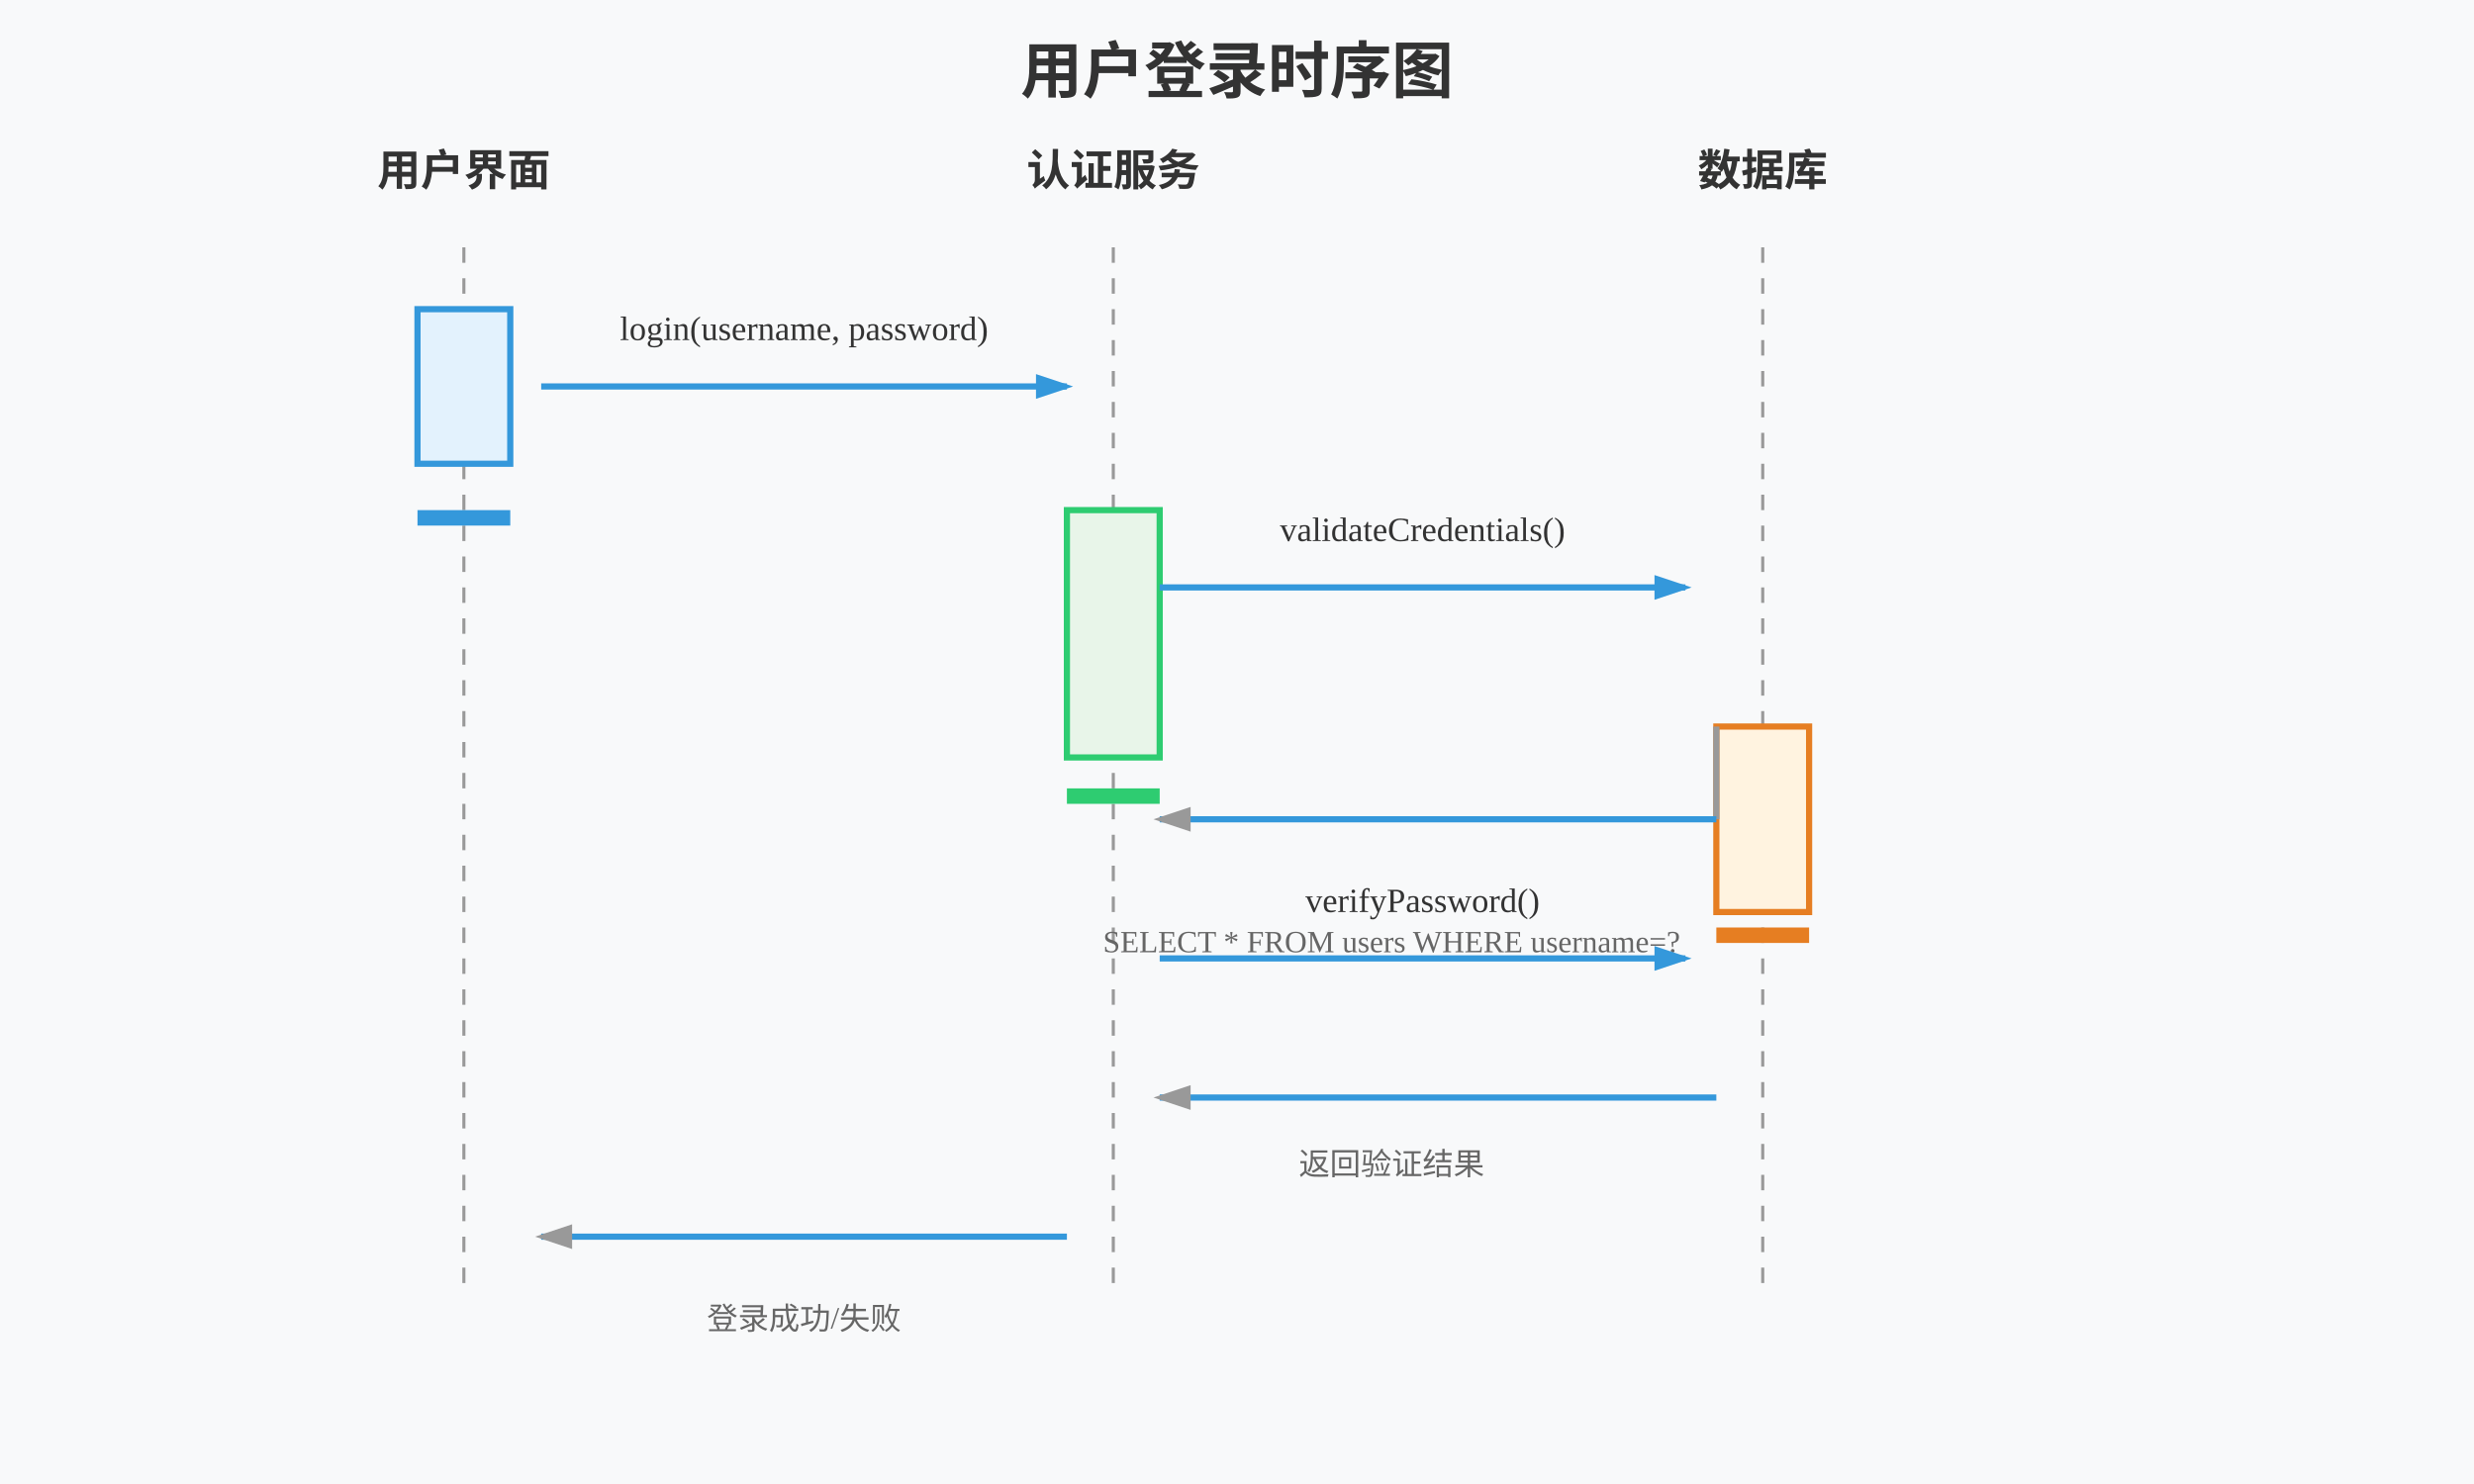
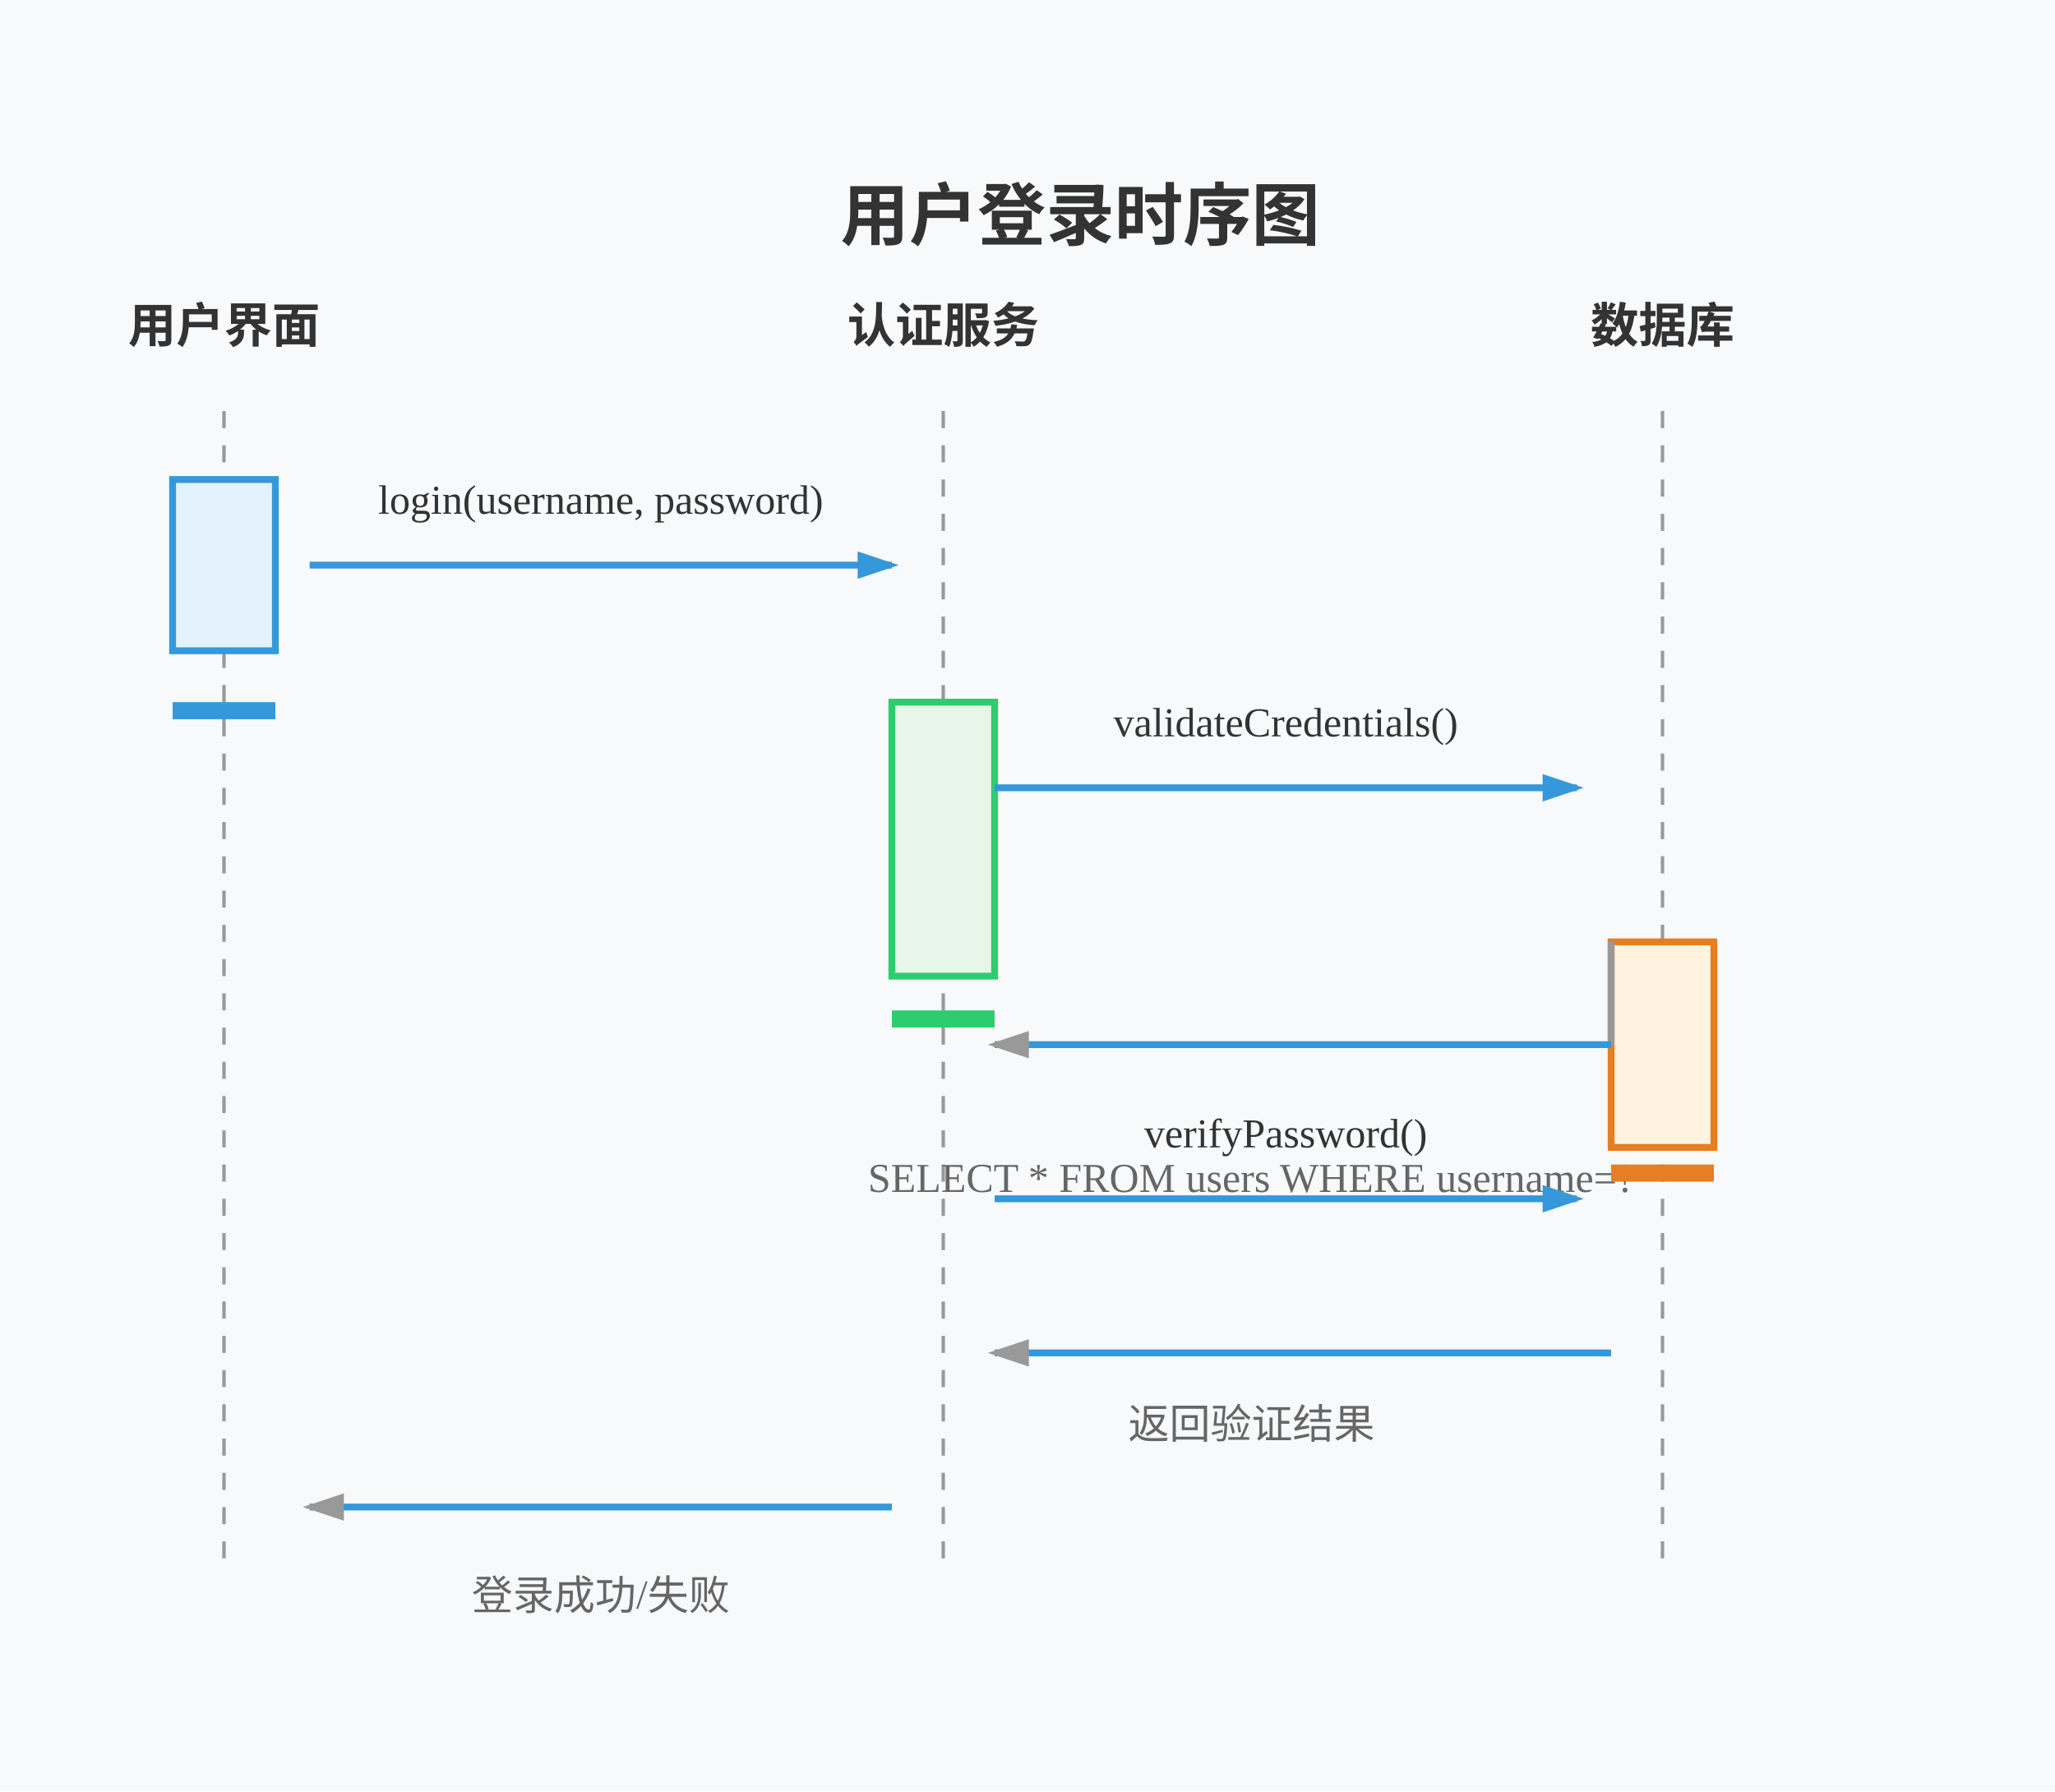
- <svg xmlns="http://www.w3.org/2000/svg" width="800" height="480" viewBox="0 0 800 480">
+ <svg xmlns="http://www.w3.org/2000/svg" width="600" height="523" viewBox="0 0 600 523" role="img" aria-labelledby="title desc">
  <defs>
    <marker id="arrowhead" markerWidth="6" markerHeight="4" refX="5" refY="2" orient="auto">
      <polygon points="0 0, 6 2, 0 4" fill="#999999" />
    </marker>
    <marker id="arrowBlue" markerWidth="6" markerHeight="4" refX="5" refY="2" orient="auto">
      <polygon points="0 0, 6 2, 0 4" fill="#3498db" />
    </marker>
  </defs>
-   <rect width="800" height="480" fill="#f8f9fa" />
-   <text x="400" y="30" text-anchor="middle" font-size="20" font-weight="bold" fill="#333333">用户登录时序图</text>
-   <line x1="150" y1="80" x2="150" y2="420" stroke="#999999" stroke-width="1" stroke-dasharray="5,5" />
-   <text x="150" y="60" text-anchor="middle" fill="#333333" font-size="14" font-weight="bold">用户界面</text>
-   <line x1="360" y1="80" x2="360" y2="420" stroke="#999999" stroke-width="1" stroke-dasharray="5,5" />
-   <text x="360" y="60" text-anchor="middle" fill="#333333" font-size="14" font-weight="bold">认证服务</text>
-   <line x1="570" y1="80" x2="570" y2="420" stroke="#999999" stroke-width="1" stroke-dasharray="5,5" />
-   <text x="570" y="60" text-anchor="middle" fill="#333333" font-size="14" font-weight="bold">数据库</text>
-   <rect x="135" y="100" width="30" height="50" fill="#e3f2fd" stroke="#3498db" stroke-width="2" />
-   <rect x="345" y="165" width="30" height="80" fill="#e8f5e9" stroke="#2ecc71" stroke-width="2" />
-   <rect x="555" y="235" width="30" height="60" fill="#fff3e0" stroke="#e67e22" stroke-width="2" />
-   <line x1="175" y1="125" x2="345" y2="125" stroke="#3498db" stroke-width="2" marker-end="url(#arrowBlue)" />
-   <text x="260" y="110" text-anchor="middle" fill="#333333" font-size="11">login(username, password)</text>
-   <line x1="375" y1="190" x2="545" y2="190" stroke="#3498db" stroke-width="2" marker-end="url(#arrowBlue)" />
-   <text x="460" y="175" text-anchor="middle" fill="#333333" font-size="11">validateCredentials()</text>
-   <line x1="555" y1="235" x2="555" y2="265" stroke="#999999" stroke-width="2" />
-   <line x1="555" y1="265" x2="375" y2="265" stroke="#3498db" stroke-width="2" marker-end="url(#arrowhead)" />
-   <text x="450" y="308" text-anchor="middle" fill="#666666" font-size="10">SELECT * FROM users WHERE username=?</text>
-   <line x1="375" y1="310" x2="545" y2="310" stroke="#3498db" stroke-width="2" marker-end="url(#arrowBlue)" />
-   <text x="460" y="295" text-anchor="middle" fill="#333333" font-size="11">verifyPassword()</text>
-   <line x1="555" y1="355" x2="375" y2="355" stroke="#3498db" stroke-width="2" marker-end="url(#arrowhead)" />
-   <text x="450" y="380" text-anchor="middle" fill="#666666" font-size="10">返回验证结果</text>
-   <line x1="345" y1="400" x2="175" y2="400" stroke="#3498db" stroke-width="2" marker-end="url(#arrowhead)" />
-   <text x="260" y="430" text-anchor="middle" fill="#666666" font-size="10">登录成功/失败</text>
-   <rect x="135" y="165" width="30" height="5" fill="#3498db" />
-   <rect x="345" y="255" width="30" height="5" fill="#2ecc71" />
-   <rect x="555" y="300" width="30" height="5" fill="#e67e22" />
+   <rect width="600" height="523" fill="#f8f9fa" x="0" y="0" />
+   <g transform="translate(-84.6 40)">
+     <text x="400" y="30" text-anchor="middle" font-size="20" font-weight="bold" fill="#333333">用户登录时序图</text>
+     <line x1="150" y1="80" x2="150" y2="420" stroke="#999999" stroke-width="1" stroke-dasharray="5,5" />
+     <text x="150" y="60" text-anchor="middle" fill="#333333" font-size="14" font-weight="bold">用户界面</text>
+     <line x1="360" y1="80" x2="360" y2="420" stroke="#999999" stroke-width="1" stroke-dasharray="5,5" />
+     <text x="360" y="60" text-anchor="middle" fill="#333333" font-size="14" font-weight="bold">认证服务</text>
+     <line x1="570" y1="80" x2="570" y2="420" stroke="#999999" stroke-width="1" stroke-dasharray="5,5" />
+     <text x="570" y="60" text-anchor="middle" fill="#333333" font-size="14" font-weight="bold">数据库</text>
+     <rect x="135" y="100" width="30" height="50" fill="#e3f2fd" stroke="#3498db" stroke-width="2" />
+     <rect x="345" y="165" width="30" height="80" fill="#e8f5e9" stroke="#2ecc71" stroke-width="2" />
+     <rect x="555" y="235" width="30" height="60" fill="#fff3e0" stroke="#e67e22" stroke-width="2" />
+     <line x1="175" y1="125" x2="345" y2="125" stroke="#3498db" stroke-width="2" marker-end="url(#arrowBlue)" />
+     <text x="260" y="110" text-anchor="middle" fill="#333333" font-size="12">login(username, password)</text>
+     <line x1="375" y1="190" x2="545" y2="190" stroke="#3498db" stroke-width="2" marker-end="url(#arrowBlue)" />
+     <text x="460" y="175" text-anchor="middle" fill="#333333" font-size="12">validateCredentials()</text>
+     <line x1="555" y1="235" x2="555" y2="265" stroke="#999999" stroke-width="2" />
+     <line x1="555" y1="265" x2="375" y2="265" stroke="#3498db" stroke-width="2" marker-end="url(#arrowhead)" />
+     <text x="450" y="308" text-anchor="middle" fill="#666666" font-size="12">SELECT * FROM users WHERE username=?</text>
+     <line x1="375" y1="310" x2="545" y2="310" stroke="#3498db" stroke-width="2" marker-end="url(#arrowBlue)" />
+     <text x="460" y="295" text-anchor="middle" fill="#333333" font-size="12">verifyPassword()</text>
+     <line x1="555" y1="355" x2="375" y2="355" stroke="#3498db" stroke-width="2" marker-end="url(#arrowhead)" />
+     <text x="450" y="380" text-anchor="middle" fill="#666666" font-size="12">返回验证结果</text>
+     <line x1="345" y1="400" x2="175" y2="400" stroke="#3498db" stroke-width="2" marker-end="url(#arrowhead)" />
+     <text x="260" y="430" text-anchor="middle" fill="#666666" font-size="12">登录成功/失败</text>
+     <rect x="135" y="165" width="30" height="5" fill="#3498db" />
+     <rect x="345" y="255" width="30" height="5" fill="#2ecc71" />
+     <rect x="555" y="300" width="30" height="5" fill="#e67e22" />
+   </g>
</svg>
